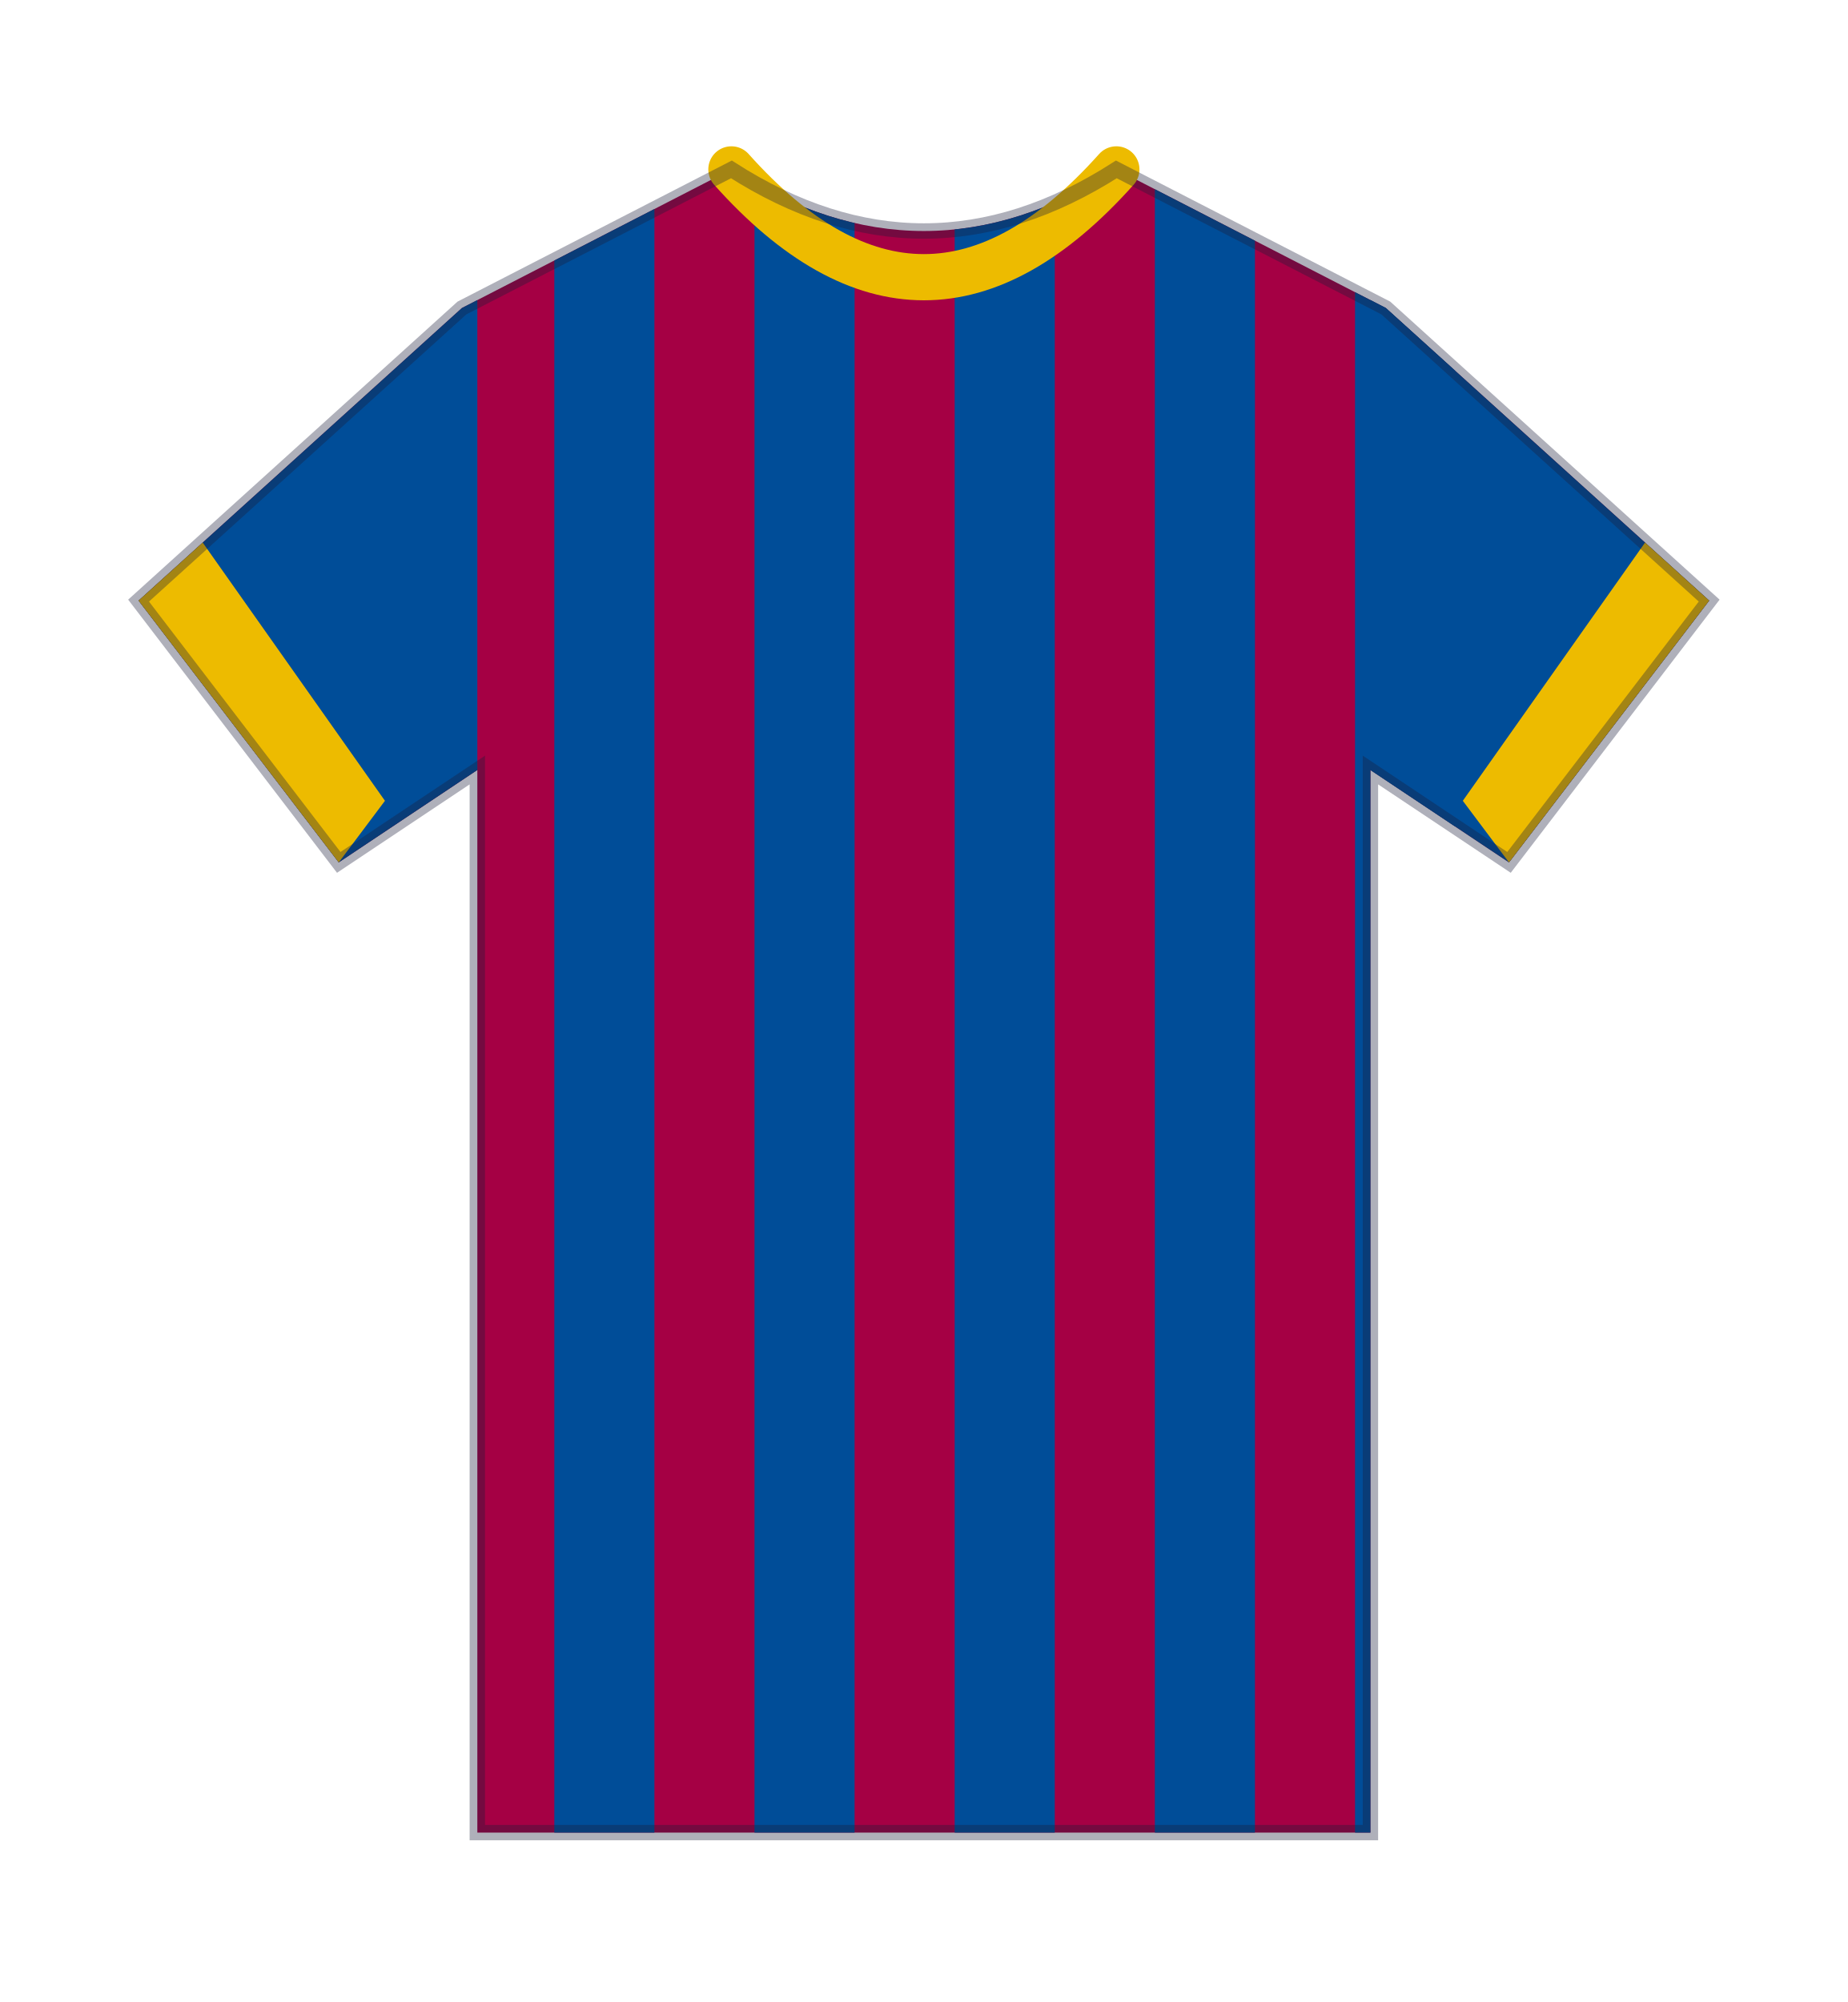
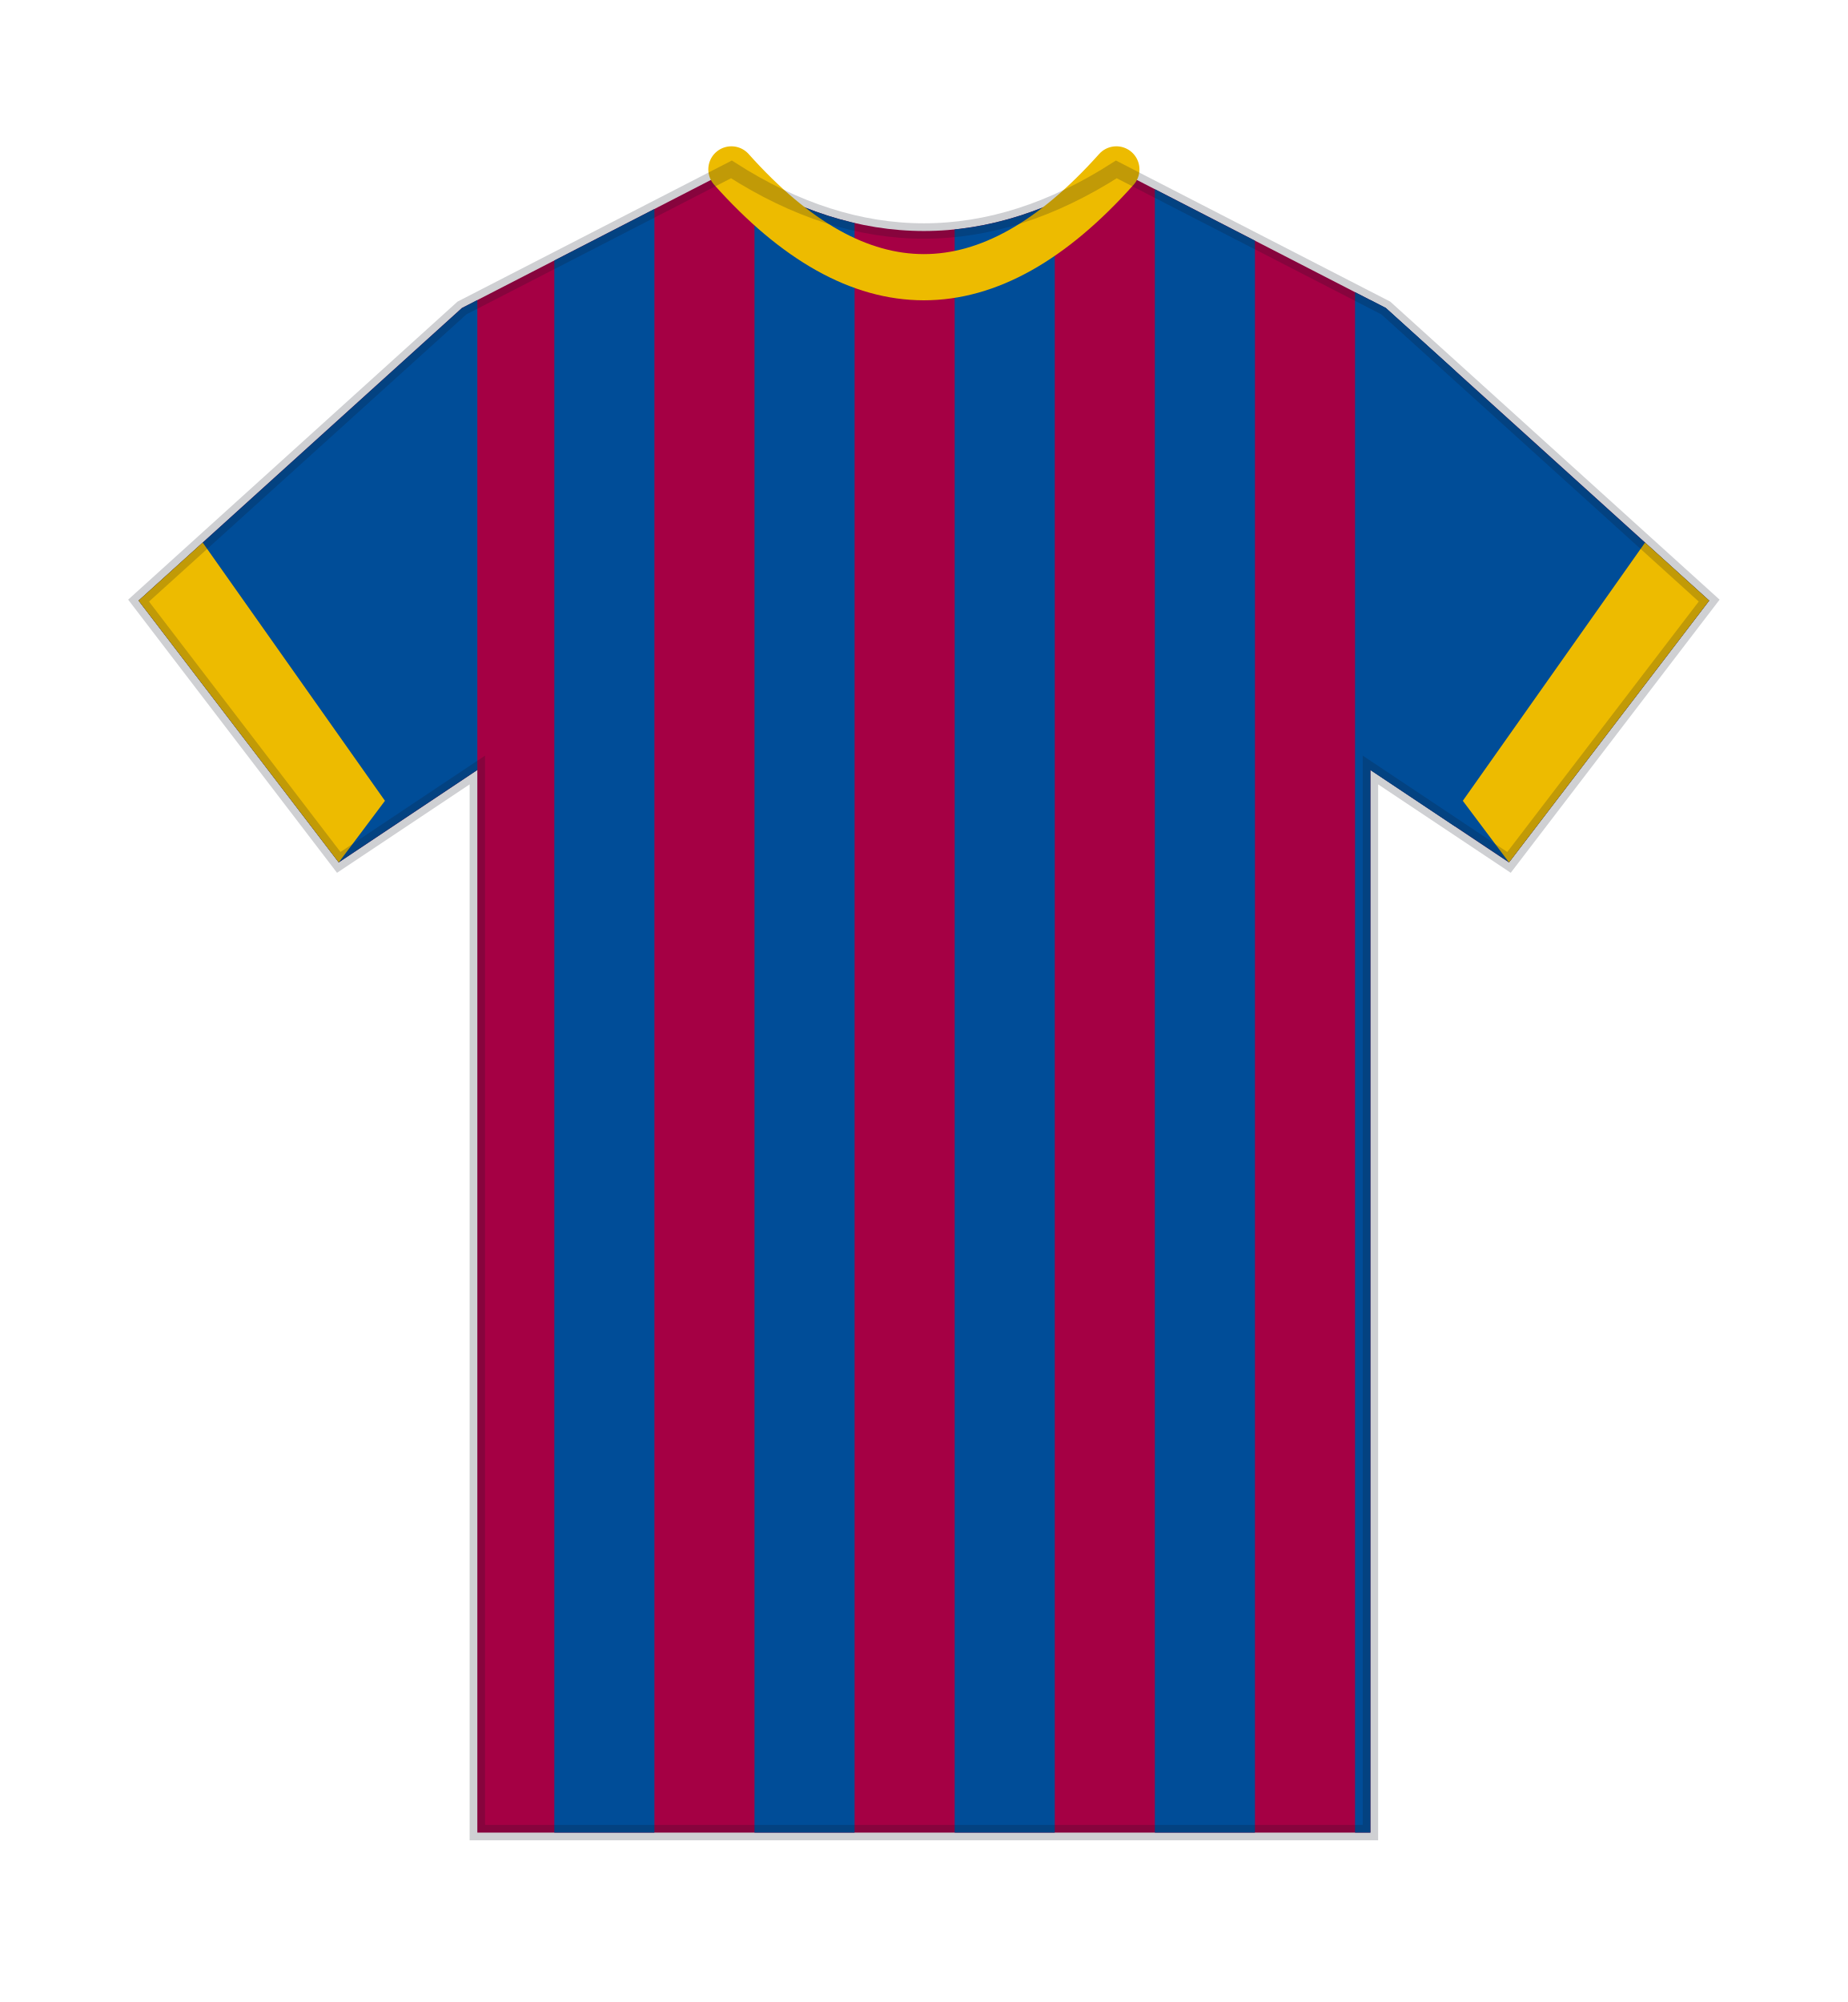
<svg xmlns="http://www.w3.org/2000/svg" viewBox="0 0 240 260" role="img" aria-label="Kit illustration">
  <defs>
    <clipPath id="b">
      <path d="M60 40 L95 22 Q120 38 145 22 L180 40 L222 78 L196 112 L178 100 L178 238 L62 238 L62 100 L44 112 L18 78 Z" />
    </clipPath>
  </defs>
  <rect width="240" height="260" fill="none" />
  <g clip-path="url(#b)">
    <rect width="240" height="260" fill="#a50044" />
    <rect x="72" y="20" width="13" height="220" fill="#004d98" />
    <rect x="98" y="20" width="13" height="220" fill="#004d98" />
    <rect x="124" y="20" width="13" height="220" fill="#004d98" />
    <rect x="150" y="20" width="13" height="220" fill="#004d98" />
    <rect x="176" y="20" width="13" height="220" fill="#004d98" />
    <path d="M0 0 L62 0 L62 260 L0 260Z M178 0 L240 0 L240 260 L178 260Z" fill="#004d98" />
    <path d="M18 78 L44 112 L50 104 L26 70Z M222 78 L196 112 L190 104 L214 70Z" fill="#edbb00" />
  </g>
  <path d="M95 22 Q120 50 145 22" fill="none" stroke="#edbb00" stroke-width="6" stroke-linecap="round" />
-   <path d="M60 40 L95 22 Q120 38 145 22 L180 40 L222 78 L196 112 L178 100 L178 238 L62 238 L62 100 L44 112 L18 78 Z" fill="none" stroke="#1b1f3b" stroke-opacity=".35" stroke-width="2" />
+   <path d="M60 40 L95 22 Q120 38 145 22 L180 40 L222 78 L196 112 L178 100 L178 238 L62 238 L62 100 L44 112 L18 78 Z" fill="none" stroke="#111827" stroke-opacity=".2" stroke-width="2" />
</svg>
